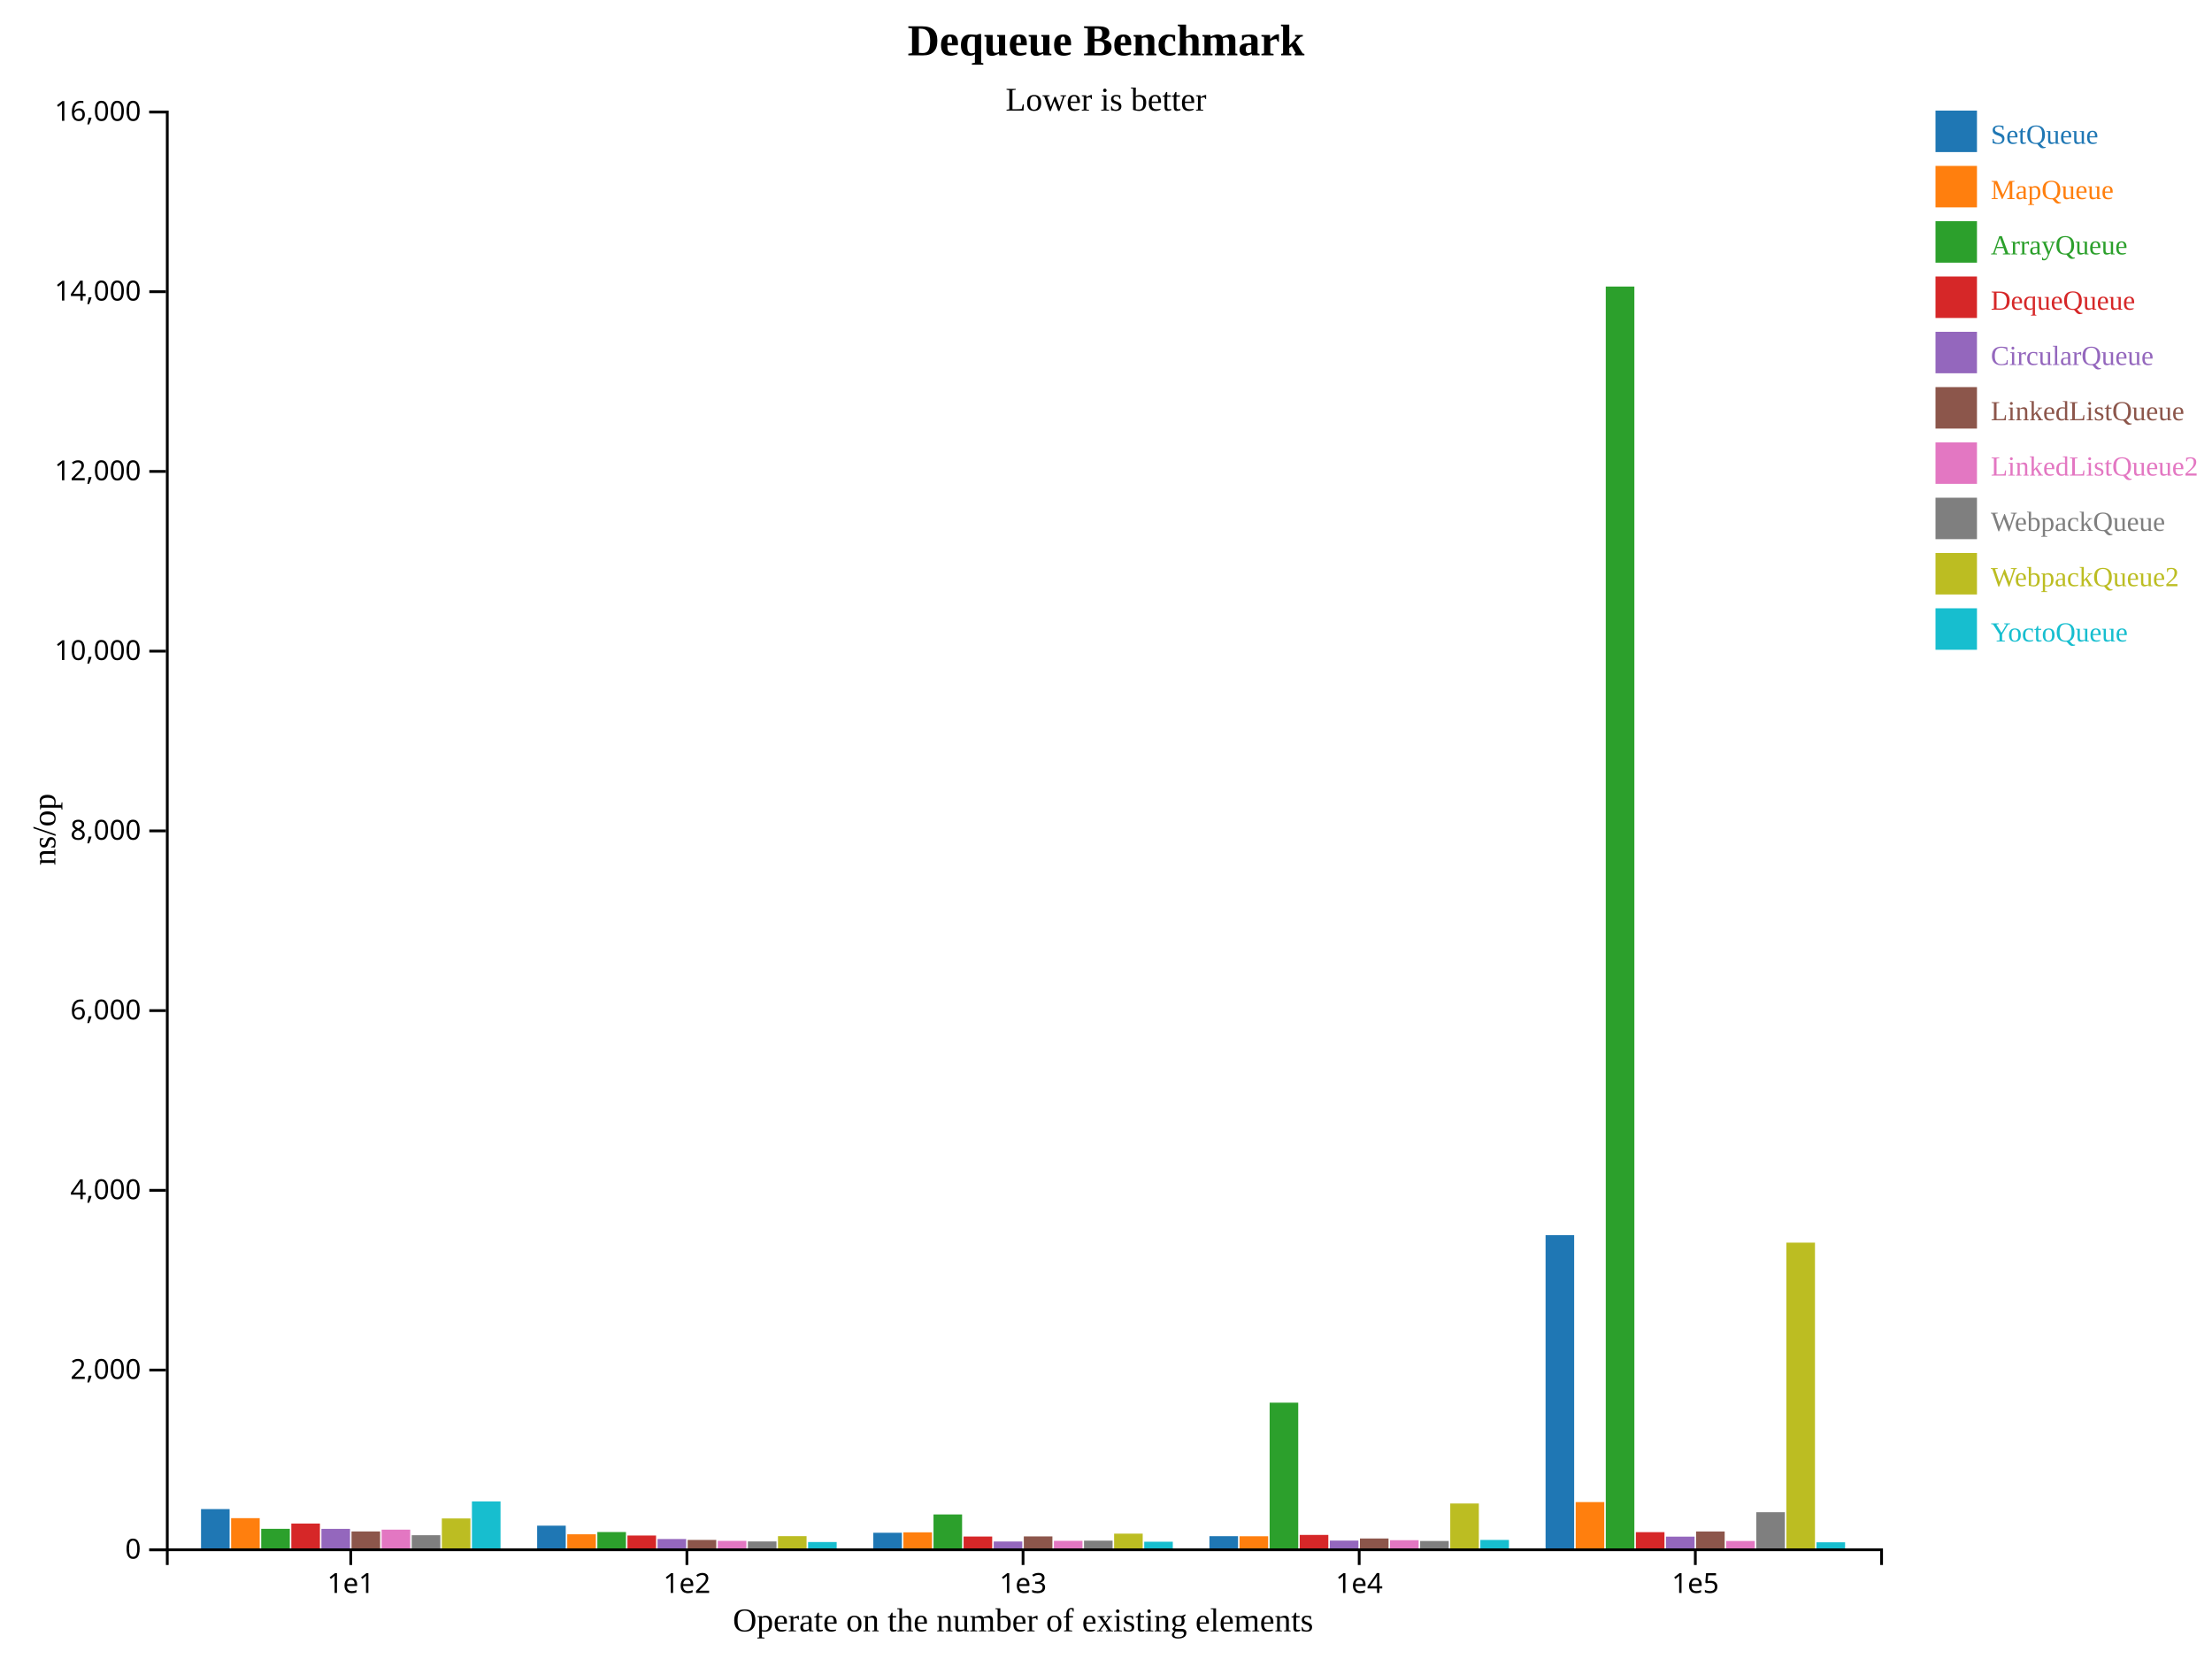
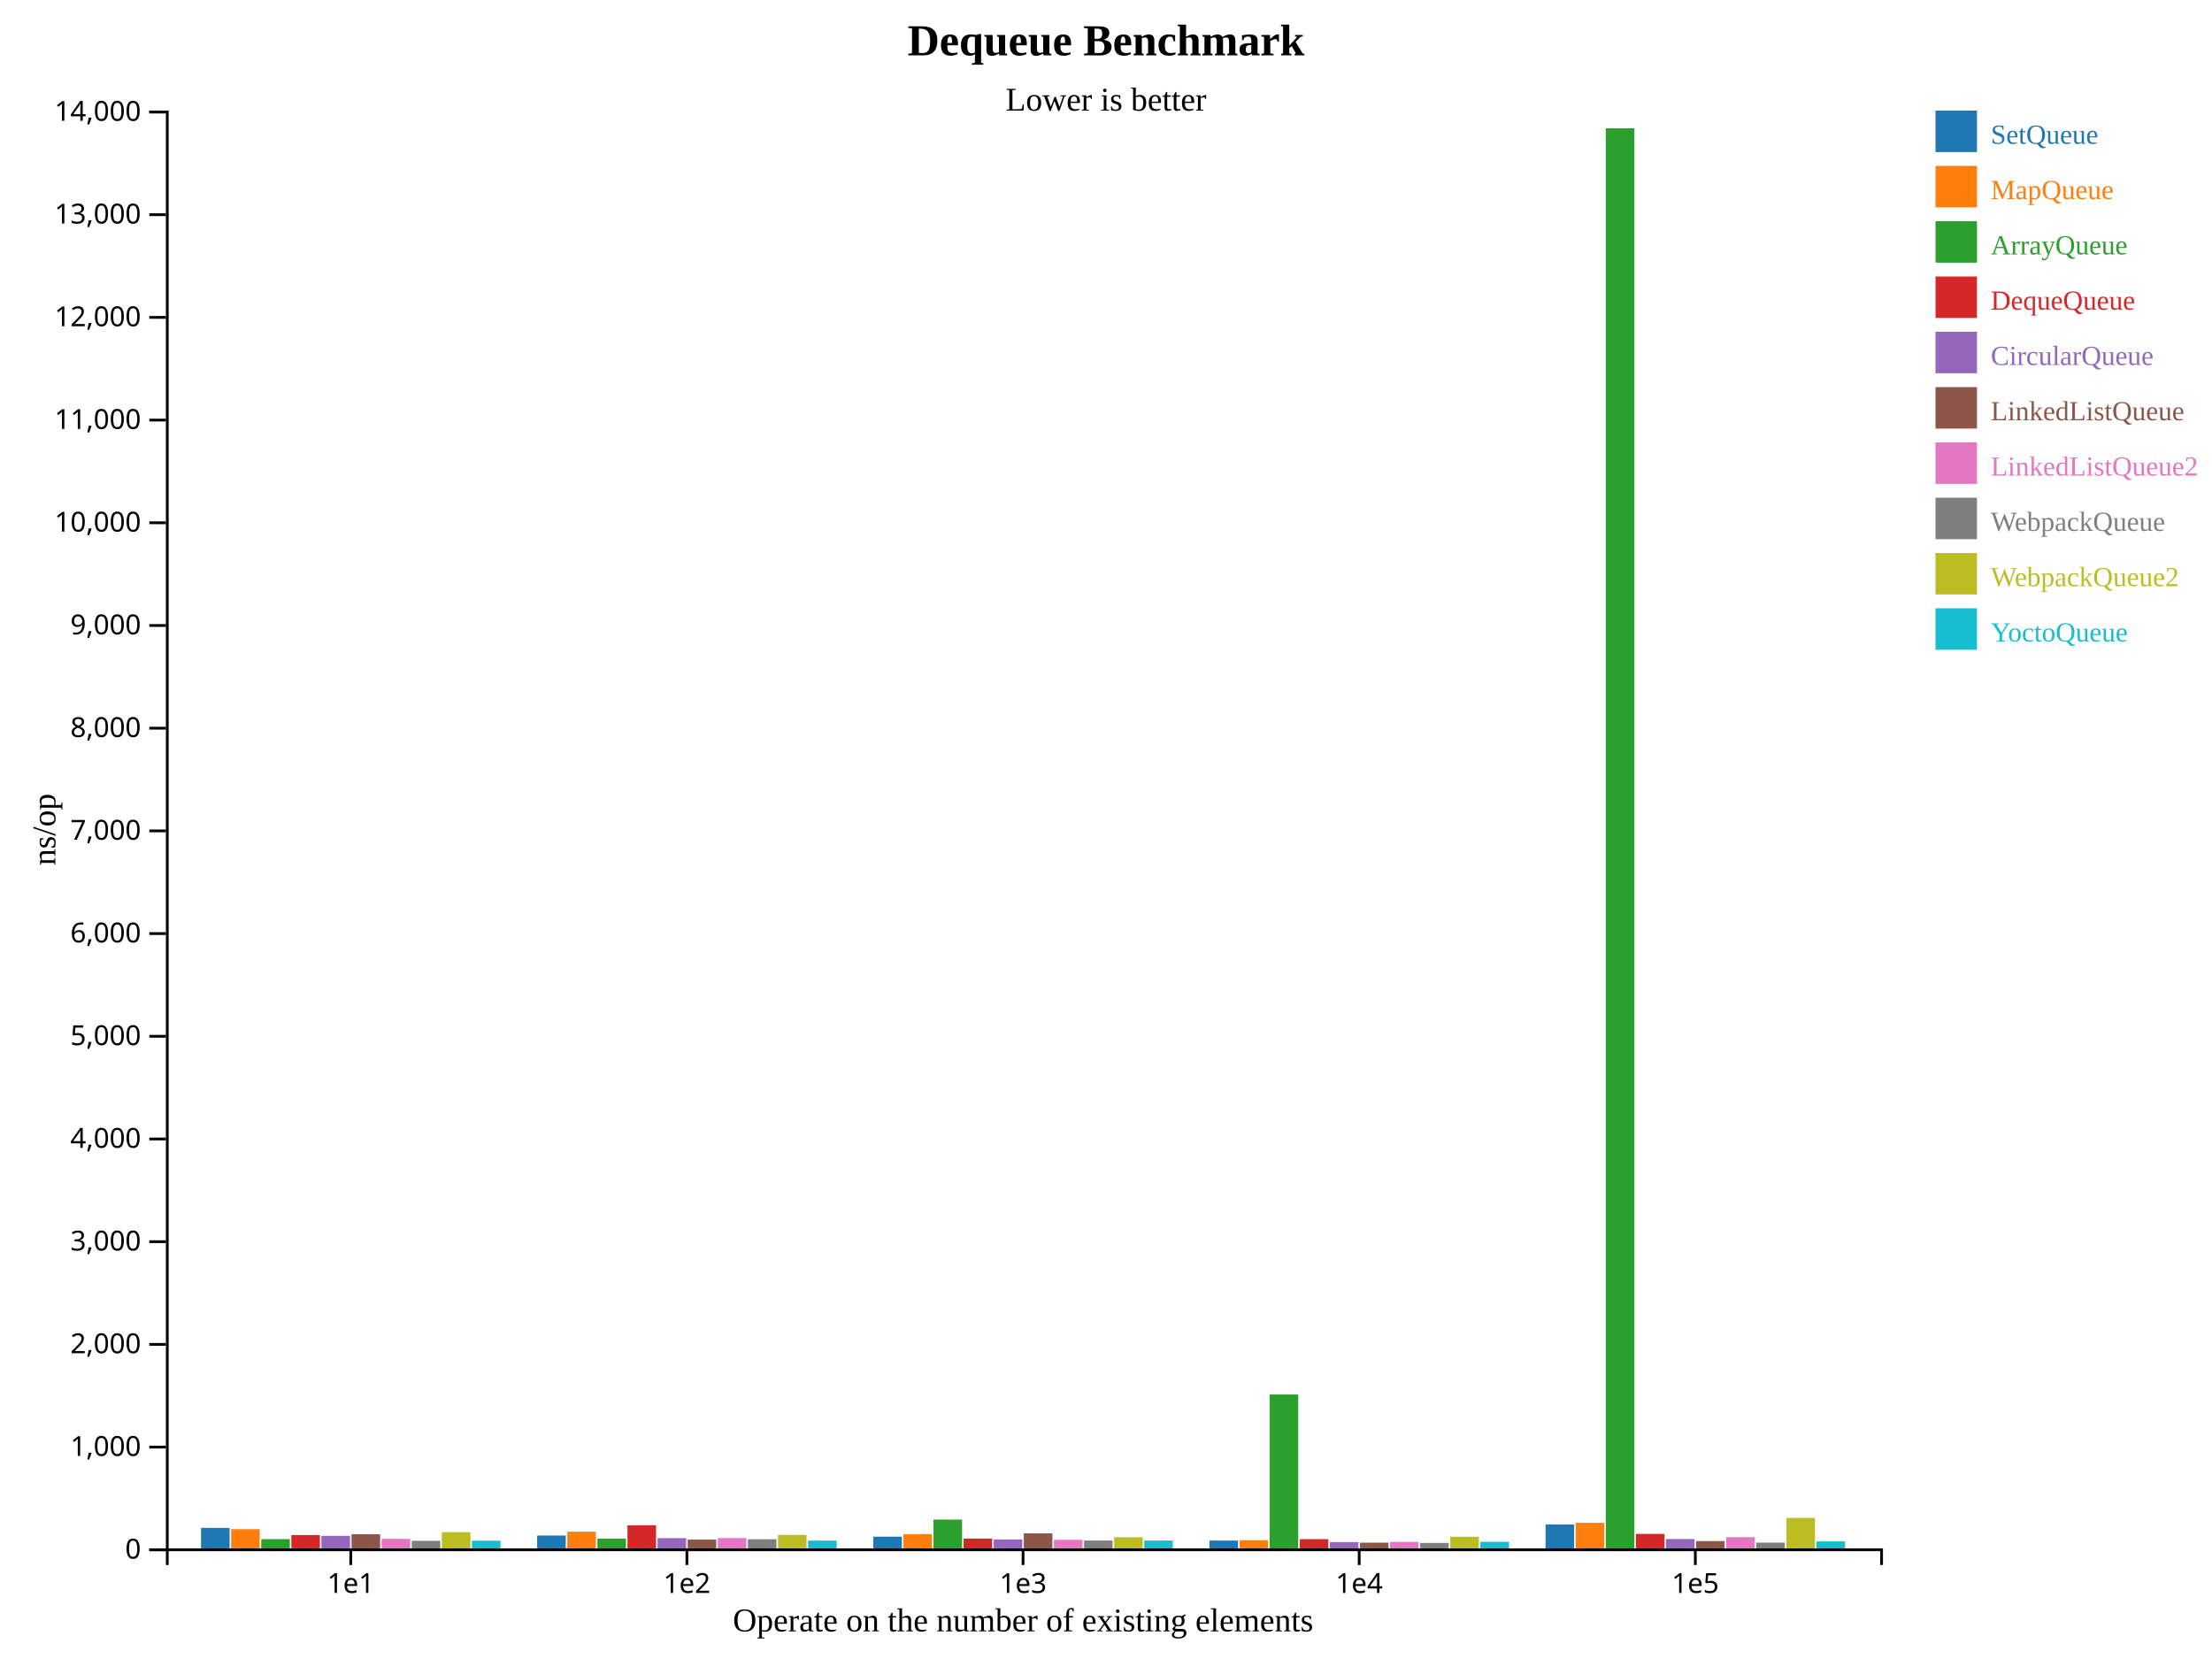
<svg xmlns="http://www.w3.org/2000/svg" width="800" height="600" style="background-color: white;">
  <g transform="translate(60,40)">
    <g transform="translate(12.15686,0)">
-       <rect x="0.544" y="505.782" width="10.342" height="14.218" fill="#1f77b4" />
-       <rect x="11.431" y="509.06" width="10.342" height="10.94" fill="#ff7f0e" />
-       <rect x="22.318" y="512.919" width="10.342" height="7.081" fill="#2ca02c" />
-       <rect x="33.205" y="511.007" width="10.342" height="8.993" fill="#d62728" />
-       <rect x="44.091" y="512.932" width="10.342" height="7.068" fill="#9467bd" />
-       <rect x="54.978" y="513.865" width="10.342" height="6.135" fill="#8c564b" />
-       <rect x="65.865" y="513.216" width="10.342" height="6.784" fill="#e377c2" />
-       <rect x="76.752" y="515.233" width="10.342" height="4.767" fill="#7f7f7f" />
-       <rect x="87.638" y="509.168" width="10.342" height="10.832" fill="#bcbd22" />
-       <rect x="98.525" y="503.005" width="10.342" height="16.995" fill="#17becf" />
+       <rect x="0.544" y="512.587" width="10.342" height="7.413" fill="#1f77b4" />
+       <rect x="11.431" y="513.051" width="10.342" height="6.949" fill="#ff7f0e" />
+       <rect x="22.318" y="516.645" width="10.342" height="3.355" fill="#2ca02c" />
+       <rect x="33.205" y="515.172" width="10.342" height="4.828" fill="#d62728" />
+       <rect x="44.091" y="515.464" width="10.342" height="4.536" fill="#9467bd" />
+       <rect x="54.978" y="514.862" width="10.342" height="5.138" fill="#8c564b" />
+       <rect x="65.865" y="516.545" width="10.342" height="3.455" fill="#e377c2" />
+       <rect x="76.752" y="517.26" width="10.342" height="2.74" fill="#7f7f7f" />
+       <rect x="87.638" y="514.119" width="10.342" height="5.881" fill="#bcbd22" />
+       <rect x="98.525" y="517.214" width="10.342" height="2.786" fill="#17becf" />
    </g>
    <g transform="translate(133.7255,0)">
-       <rect x="0.544" y="511.78" width="10.342" height="8.22" fill="#1f77b4" />
-       <rect x="11.431" y="514.895" width="10.342" height="5.105" fill="#ff7f0e" />
-       <rect x="22.318" y="514.083" width="10.342" height="5.917" fill="#2ca02c" />
-       <rect x="33.205" y="515.342" width="10.342" height="4.658" fill="#d62728" />
-       <rect x="44.091" y="516.603" width="10.342" height="3.397" fill="#9467bd" />
-       <rect x="54.978" y="516.936" width="10.342" height="3.064" fill="#8c564b" />
-       <rect x="65.865" y="517.277" width="10.342" height="2.723" fill="#e377c2" />
-       <rect x="76.752" y="517.482" width="10.342" height="2.518" fill="#7f7f7f" />
-       <rect x="87.638" y="515.571" width="10.342" height="4.429" fill="#bcbd22" />
-       <rect x="98.525" y="517.698" width="10.342" height="2.302" fill="#17becf" />
+       <rect x="0.544" y="515.343" width="10.342" height="4.657" fill="#1f77b4" />
+       <rect x="11.431" y="513.951" width="10.342" height="6.049" fill="#ff7f0e" />
+       <rect x="22.318" y="516.471" width="10.342" height="3.529" fill="#2ca02c" />
+       <rect x="33.205" y="511.642" width="10.342" height="8.358" fill="#d62728" />
+       <rect x="44.091" y="516.285" width="10.342" height="3.715" fill="#9467bd" />
+       <rect x="54.978" y="516.811" width="10.342" height="3.189" fill="#8c564b" />
+       <rect x="65.865" y="516.27" width="10.342" height="3.73" fill="#e377c2" />
+       <rect x="76.752" y="516.686" width="10.342" height="3.314" fill="#7f7f7f" />
+       <rect x="87.638" y="515.125" width="10.342" height="4.875" fill="#bcbd22" />
+       <rect x="98.525" y="517.181" width="10.342" height="2.819" fill="#17becf" />
    </g>
    <g transform="translate(255.2941,0)">
-       <rect x="0.544" y="514.342" width="10.342" height="5.658" fill="#1f77b4" />
-       <rect x="11.431" y="514.19" width="10.342" height="5.81" fill="#ff7f0e" />
-       <rect x="22.318" y="507.72" width="10.342" height="12.28" fill="#2ca02c" />
-       <rect x="33.205" y="515.708" width="10.342" height="4.292" fill="#d62728" />
-       <rect x="44.091" y="517.505" width="10.342" height="2.495" fill="#9467bd" />
-       <rect x="54.978" y="515.665" width="10.342" height="4.335" fill="#8c564b" />
-       <rect x="65.865" y="517.264" width="10.342" height="2.736" fill="#e377c2" />
-       <rect x="76.752" y="517.199" width="10.342" height="2.801" fill="#7f7f7f" />
-       <rect x="87.638" y="514.664" width="10.342" height="5.336" fill="#bcbd22" />
-       <rect x="98.525" y="517.589" width="10.342" height="2.411" fill="#17becf" />
+       <rect x="0.544" y="515.76" width="10.342" height="4.24" fill="#1f77b4" />
+       <rect x="11.431" y="514.832" width="10.342" height="5.168" fill="#ff7f0e" />
+       <rect x="22.318" y="509.582" width="10.342" height="10.418" fill="#2ca02c" />
+       <rect x="33.205" y="516.439" width="10.342" height="3.561" fill="#d62728" />
+       <rect x="44.091" y="516.765" width="10.342" height="3.235" fill="#9467bd" />
+       <rect x="54.978" y="514.551" width="10.342" height="5.449" fill="#8c564b" />
+       <rect x="65.865" y="516.903" width="10.342" height="3.097" fill="#e377c2" />
+       <rect x="76.752" y="517.154" width="10.342" height="2.846" fill="#7f7f7f" />
+       <rect x="87.638" y="515.974" width="10.342" height="4.026" fill="#bcbd22" />
+       <rect x="98.525" y="517.155" width="10.342" height="2.845" fill="#17becf" />
    </g>
    <g transform="translate(376.8627,0)">
-       <rect x="0.544" y="515.583" width="10.342" height="4.417" fill="#1f77b4" />
-       <rect x="11.431" y="515.612" width="10.342" height="4.388" fill="#ff7f0e" />
-       <rect x="22.318" y="467.296" width="10.342" height="52.704" fill="#2ca02c" />
-       <rect x="33.205" y="515.126" width="10.342" height="4.874" fill="#d62728" />
-       <rect x="44.091" y="517.171" width="10.342" height="2.829" fill="#9467bd" />
-       <rect x="54.978" y="516.413" width="10.342" height="3.587" fill="#8c564b" />
-       <rect x="65.865" y="517.034" width="10.342" height="2.966" fill="#e377c2" />
-       <rect x="76.752" y="517.319" width="10.342" height="2.681" fill="#7f7f7f" />
-       <rect x="87.638" y="503.76" width="10.342" height="16.24" fill="#bcbd22" />
-       <rect x="98.525" y="516.939" width="10.342" height="3.061" fill="#17becf" />
+       <rect x="0.544" y="517.167" width="10.342" height="2.833" fill="#1f77b4" />
+       <rect x="11.431" y="517.03" width="10.342" height="2.97" fill="#ff7f0e" />
+       <rect x="22.318" y="464.344" width="10.342" height="55.656" fill="#2ca02c" />
+       <rect x="33.205" y="516.655" width="10.342" height="3.345" fill="#d62728" />
+       <rect x="44.091" y="517.709" width="10.342" height="2.291" fill="#9467bd" />
+       <rect x="54.978" y="517.926" width="10.342" height="2.074" fill="#8c564b" />
+       <rect x="65.865" y="517.647" width="10.342" height="2.353" fill="#e377c2" />
+       <rect x="76.752" y="518.02" width="10.342" height="1.98" fill="#7f7f7f" />
+       <rect x="87.638" y="515.776" width="10.342" height="4.224" fill="#bcbd22" />
+       <rect x="98.525" y="517.602" width="10.342" height="2.398" fill="#17becf" />
    </g>
    <g transform="translate(498.4314,0)">
-       <rect x="0.544" y="406.71" width="10.342" height="113.29" fill="#1f77b4" />
-       <rect x="11.431" y="503.248" width="10.342" height="16.752" fill="#ff7f0e" />
-       <rect x="22.318" y="63.632" width="10.342" height="456.368" fill="#2ca02c" />
-       <rect x="33.205" y="514.125" width="10.342" height="5.875" fill="#d62728" />
-       <rect x="44.091" y="515.748" width="10.342" height="4.252" fill="#9467bd" />
-       <rect x="54.978" y="513.877" width="10.342" height="6.123" fill="#8c564b" />
-       <rect x="65.865" y="517.32" width="10.342" height="2.68" fill="#e377c2" />
-       <rect x="76.752" y="506.919" width="10.342" height="13.081" fill="#7f7f7f" />
-       <rect x="87.638" y="409.419" width="10.342" height="110.581" fill="#bcbd22" />
-       <rect x="98.525" y="517.793" width="10.342" height="2.207" fill="#17becf" />
+       <rect x="0.544" y="511.348" width="10.342" height="8.652" fill="#1f77b4" />
+       <rect x="11.431" y="510.746" width="10.342" height="9.254" fill="#ff7f0e" />
+       <rect x="22.318" y="6.408" width="10.342" height="513.592" fill="#2ca02c" />
+       <rect x="33.205" y="514.752" width="10.342" height="5.248" fill="#d62728" />
+       <rect x="44.091" y="516.61" width="10.342" height="3.39" fill="#9467bd" />
+       <rect x="54.978" y="517.354" width="10.342" height="2.646" fill="#8c564b" />
+       <rect x="65.865" y="515.929" width="10.342" height="4.071" fill="#e377c2" />
+       <rect x="76.752" y="517.911" width="10.342" height="2.089" fill="#7f7f7f" />
+       <rect x="87.638" y="508.966" width="10.342" height="11.034" fill="#bcbd22" />
+       <rect x="98.525" y="517.462" width="10.342" height="2.538" fill="#17becf" />
    </g>
    <g transform="translate(0,520)" fill="none" font-size="10" font-family="sans-serif" text-anchor="middle">
      <path class="domain" stroke="currentColor" d="M0.5,6V0.5H620.5V6" />
      <g class="tick" opacity="1" transform="translate(66.86275,0)">
        <line stroke="currentColor" y2="6" />
        <text fill="currentColor" y="9" dy="0.71em">1e1</text>
      </g>
      <g class="tick" opacity="1" transform="translate(188.4314,0)">
        <line stroke="currentColor" y2="6" />
        <text fill="currentColor" y="9" dy="0.71em">1e2</text>
      </g>
      <g class="tick" opacity="1" transform="translate(310,0)">
        <line stroke="currentColor" y2="6" />
        <text fill="currentColor" y="9" dy="0.71em">1e3</text>
      </g>
      <g class="tick" opacity="1" transform="translate(431.5686,0)">
        <line stroke="currentColor" y2="6" />
        <text fill="currentColor" y="9" dy="0.71em">1e4</text>
      </g>
      <g class="tick" opacity="1" transform="translate(553.1373,0)">
        <line stroke="currentColor" y2="6" />
        <text fill="currentColor" y="9" dy="0.71em">1e5</text>
      </g>
    </g>
    <text x="310" y="550" text-anchor="middle" font-size="12px" fill="black">Operate on the number of existing elements</text>
    <g fill="none" font-size="10" font-family="sans-serif" text-anchor="end">
      <path class="domain" stroke="currentColor" d="M-6,520.5H0.5V0.5H-6" />
      <g class="tick" opacity="1" transform="translate(0,520.5)">
        <line stroke="currentColor" x2="-6" />
        <text fill="currentColor" x="-9" dy="0.32em">0</text>
      </g>
-       <g class="tick" opacity="1" transform="translate(0,455.5)">
+       <g class="tick" opacity="1" transform="translate(0,483.3571)">
+         <line stroke="currentColor" x2="-6" />
+         <text fill="currentColor" x="-9" dy="0.32em">1,000</text>
+       </g>
+       <g class="tick" opacity="1" transform="translate(0,446.2143)">
        <line stroke="currentColor" x2="-6" />
        <text fill="currentColor" x="-9" dy="0.32em">2,000</text>
      </g>
-       <g class="tick" opacity="1" transform="translate(0,390.5)">
+       <g class="tick" opacity="1" transform="translate(0,409.0714)">
+         <line stroke="currentColor" x2="-6" />
+         <text fill="currentColor" x="-9" dy="0.32em">3,000</text>
+       </g>
+       <g class="tick" opacity="1" transform="translate(0,371.9286)">
        <line stroke="currentColor" x2="-6" />
        <text fill="currentColor" x="-9" dy="0.32em">4,000</text>
      </g>
-       <g class="tick" opacity="1" transform="translate(0,325.5)">
+       <g class="tick" opacity="1" transform="translate(0,334.7857)">
+         <line stroke="currentColor" x2="-6" />
+         <text fill="currentColor" x="-9" dy="0.32em">5,000</text>
+       </g>
+       <g class="tick" opacity="1" transform="translate(0,297.6429)">
        <line stroke="currentColor" x2="-6" />
        <text fill="currentColor" x="-9" dy="0.32em">6,000</text>
      </g>
      <g class="tick" opacity="1" transform="translate(0,260.5)">
        <line stroke="currentColor" x2="-6" />
+         <text fill="currentColor" x="-9" dy="0.32em">7,000</text>
+       </g>
+       <g class="tick" opacity="1" transform="translate(0,223.3571)">
+         <line stroke="currentColor" x2="-6" />
        <text fill="currentColor" x="-9" dy="0.32em">8,000</text>
      </g>
-       <g class="tick" opacity="1" transform="translate(0,195.5)">
+       <g class="tick" opacity="1" transform="translate(0,186.2143)">
+         <line stroke="currentColor" x2="-6" />
+         <text fill="currentColor" x="-9" dy="0.32em">9,000</text>
+       </g>
+       <g class="tick" opacity="1" transform="translate(0,149.0714)">
        <line stroke="currentColor" x2="-6" />
        <text fill="currentColor" x="-9" dy="0.32em">10,000</text>
      </g>
-       <g class="tick" opacity="1" transform="translate(0,130.5)">
+       <g class="tick" opacity="1" transform="translate(0,111.9286)">
+         <line stroke="currentColor" x2="-6" />
+         <text fill="currentColor" x="-9" dy="0.32em">11,000</text>
+       </g>
+       <g class="tick" opacity="1" transform="translate(0,74.78571)">
        <line stroke="currentColor" x2="-6" />
        <text fill="currentColor" x="-9" dy="0.32em">12,000</text>
      </g>
-       <g class="tick" opacity="1" transform="translate(0,65.5)">
+       <g class="tick" opacity="1" transform="translate(0,37.64286)">
        <line stroke="currentColor" x2="-6" />
-         <text fill="currentColor" x="-9" dy="0.32em">14,000</text>
+         <text fill="currentColor" x="-9" dy="0.32em">13,000</text>
      </g>
      <g class="tick" opacity="1" transform="translate(0,0.5)">
        <line stroke="currentColor" x2="-6" />
-         <text fill="currentColor" x="-9" dy="0.32em">16,000</text>
+         <text fill="currentColor" x="-9" dy="0.32em">14,000</text>
      </g>
    </g>
    <text x="-260" y="-40" transform="rotate(-90)" text-anchor="middle" font-size="12px" fill="black">ns/op</text>
    <g transform="translate(640, 0)">
      <g transform="translate(0, 0)">
        <rect width="15" height="15" fill="#1f77b4" />
        <text x="20" y="12" text-anchor="start" font-size="10px" fill="#1f77b4">SetQueue</text>
      </g>
      <g transform="translate(0, 20)">
        <rect width="15" height="15" fill="#ff7f0e" />
        <text x="20" y="12" text-anchor="start" font-size="10px" fill="#ff7f0e">MapQueue</text>
      </g>
      <g transform="translate(0, 40)">
        <rect width="15" height="15" fill="#2ca02c" />
        <text x="20" y="12" text-anchor="start" font-size="10px" fill="#2ca02c">ArrayQueue</text>
      </g>
      <g transform="translate(0, 60)">
        <rect width="15" height="15" fill="#d62728" />
        <text x="20" y="12" text-anchor="start" font-size="10px" fill="#d62728">DequeQueue</text>
      </g>
      <g transform="translate(0, 80)">
        <rect width="15" height="15" fill="#9467bd" />
        <text x="20" y="12" text-anchor="start" font-size="10px" fill="#9467bd">CircularQueue</text>
      </g>
      <g transform="translate(0, 100)">
        <rect width="15" height="15" fill="#8c564b" />
        <text x="20" y="12" text-anchor="start" font-size="10px" fill="#8c564b">LinkedListQueue</text>
      </g>
      <g transform="translate(0, 120)">
        <rect width="15" height="15" fill="#e377c2" />
        <text x="20" y="12" text-anchor="start" font-size="10px" fill="#e377c2">LinkedListQueue2</text>
      </g>
      <g transform="translate(0, 140)">
        <rect width="15" height="15" fill="#7f7f7f" />
        <text x="20" y="12" text-anchor="start" font-size="10px" fill="#7f7f7f">WebpackQueue</text>
      </g>
      <g transform="translate(0, 160)">
        <rect width="15" height="15" fill="#bcbd22" />
        <text x="20" y="12" text-anchor="start" font-size="10px" fill="#bcbd22">WebpackQueue2</text>
      </g>
      <g transform="translate(0, 180)">
        <rect width="15" height="15" fill="#17becf" />
        <text x="20" y="12" text-anchor="start" font-size="10px" fill="#17becf">YoctoQueue</text>
      </g>
    </g>
  </g>
  <text x="400" y="20" text-anchor="middle" font-size="16px" font-weight="bold">Dequeue Benchmark</text>
  <text x="400" y="40" text-anchor="middle" font-size="12px">Lower is better</text>
</svg>
